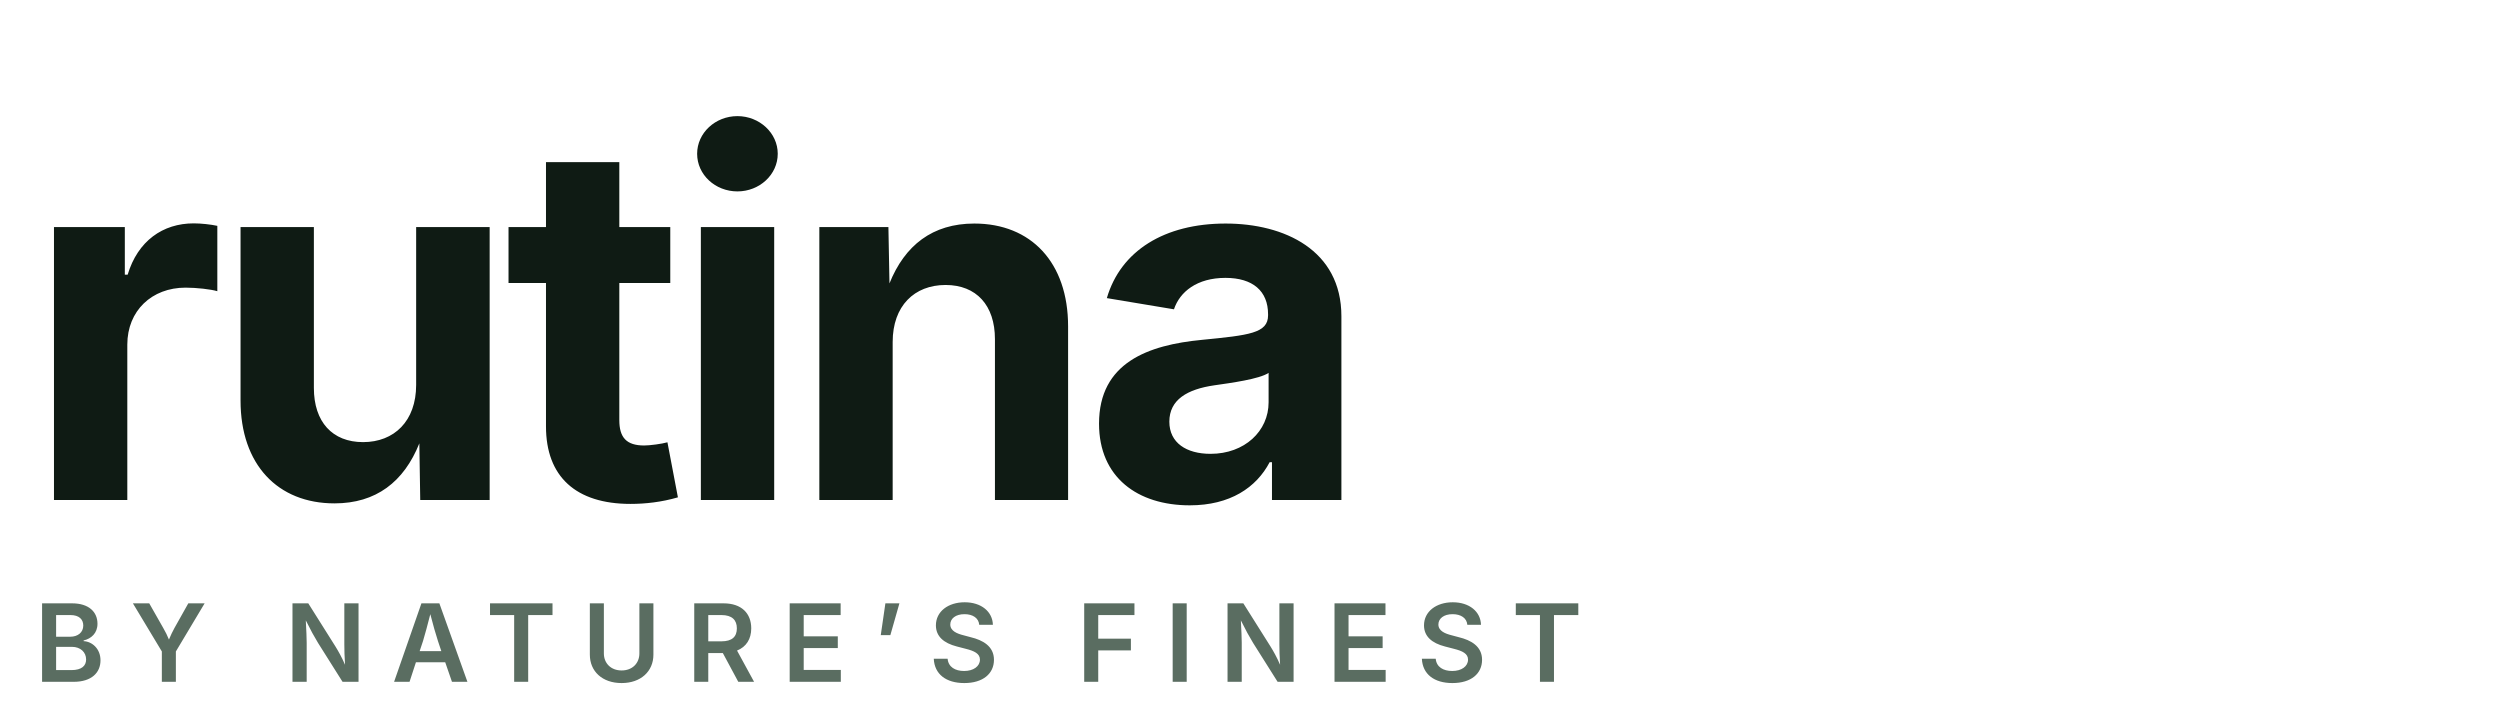
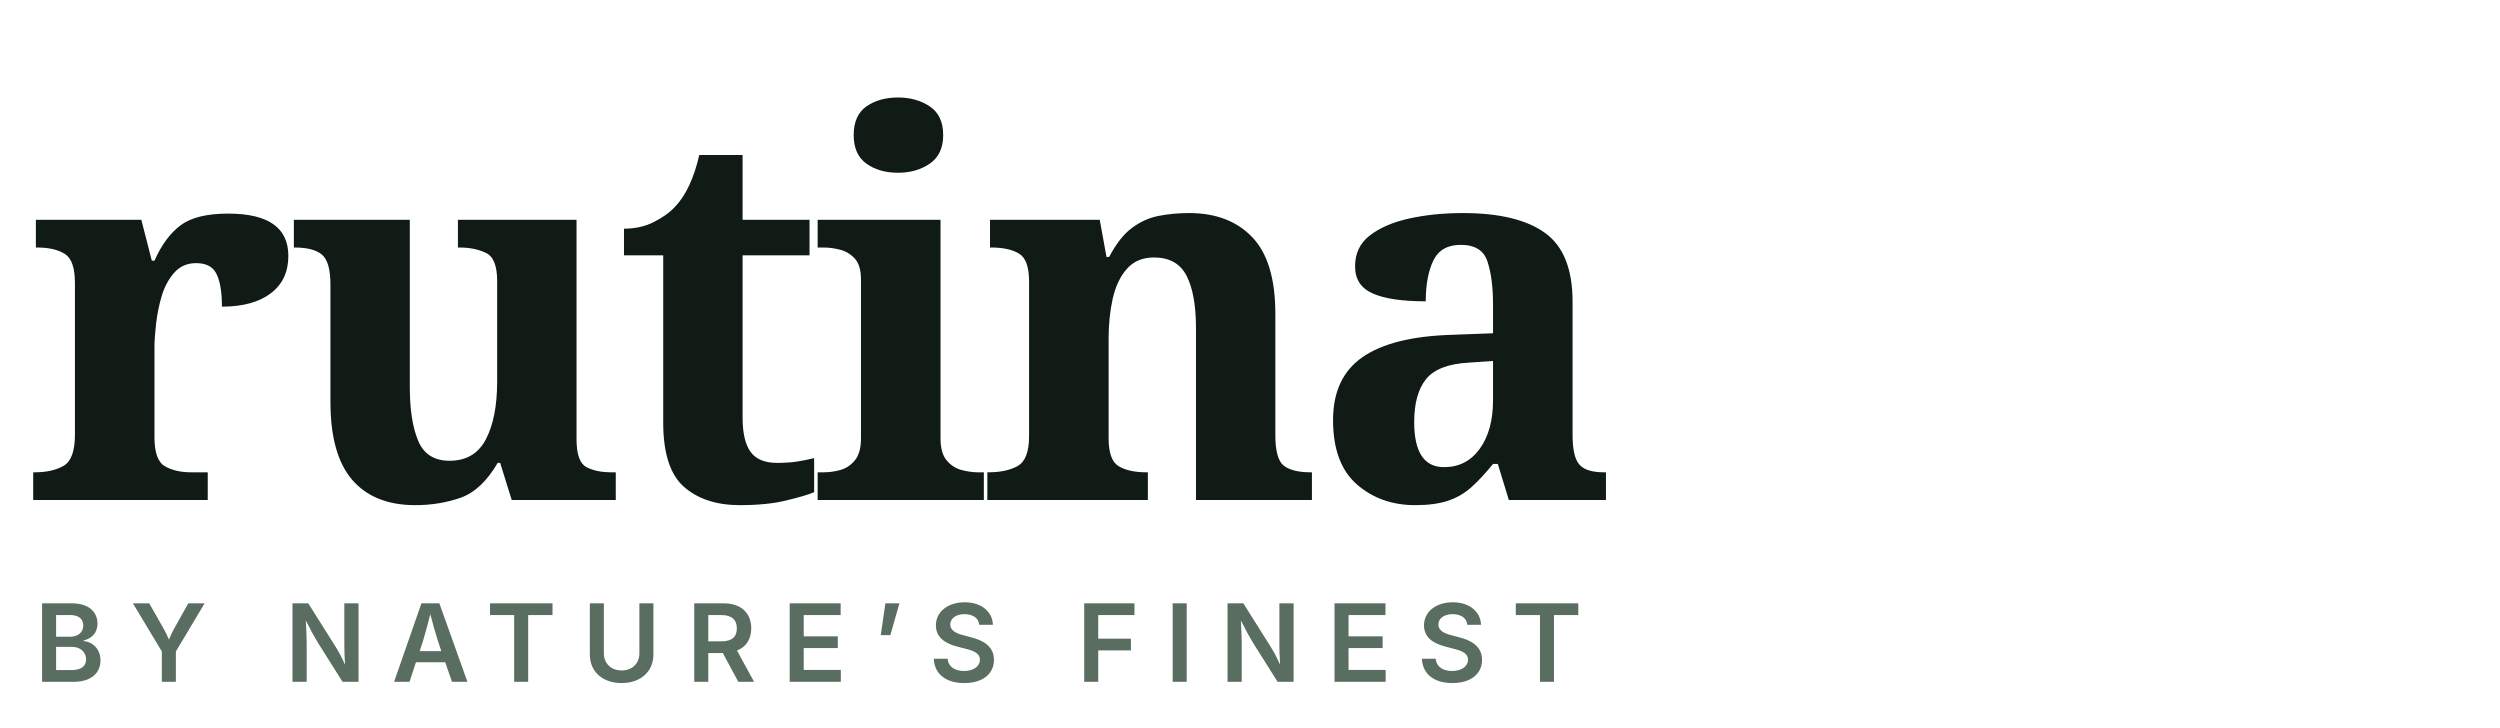
<svg xmlns="http://www.w3.org/2000/svg" viewBox="0 0 220 64">
-   <text x="2" y="44" font-family="Rethink Sans, Inter, Arial, sans-serif" font-weight="700" font-size="44" letter-spacing="-1.5" fill="#0f1b14">rutina</text>
+   <text x="2" y="44" font-family="Fraunces, Georgia, serif" font-weight="700" font-size="46" letter-spacing="-1.4" fill="#0f1b14">rutina</text>
  <text x="3" y="60" font-family="Rethink Sans, Inter, Arial, sans-serif" font-weight="600" font-size="9.5" letter-spacing="2.2" fill="#5a6d61">BY NATURE’S FINEST</text>
</svg>
